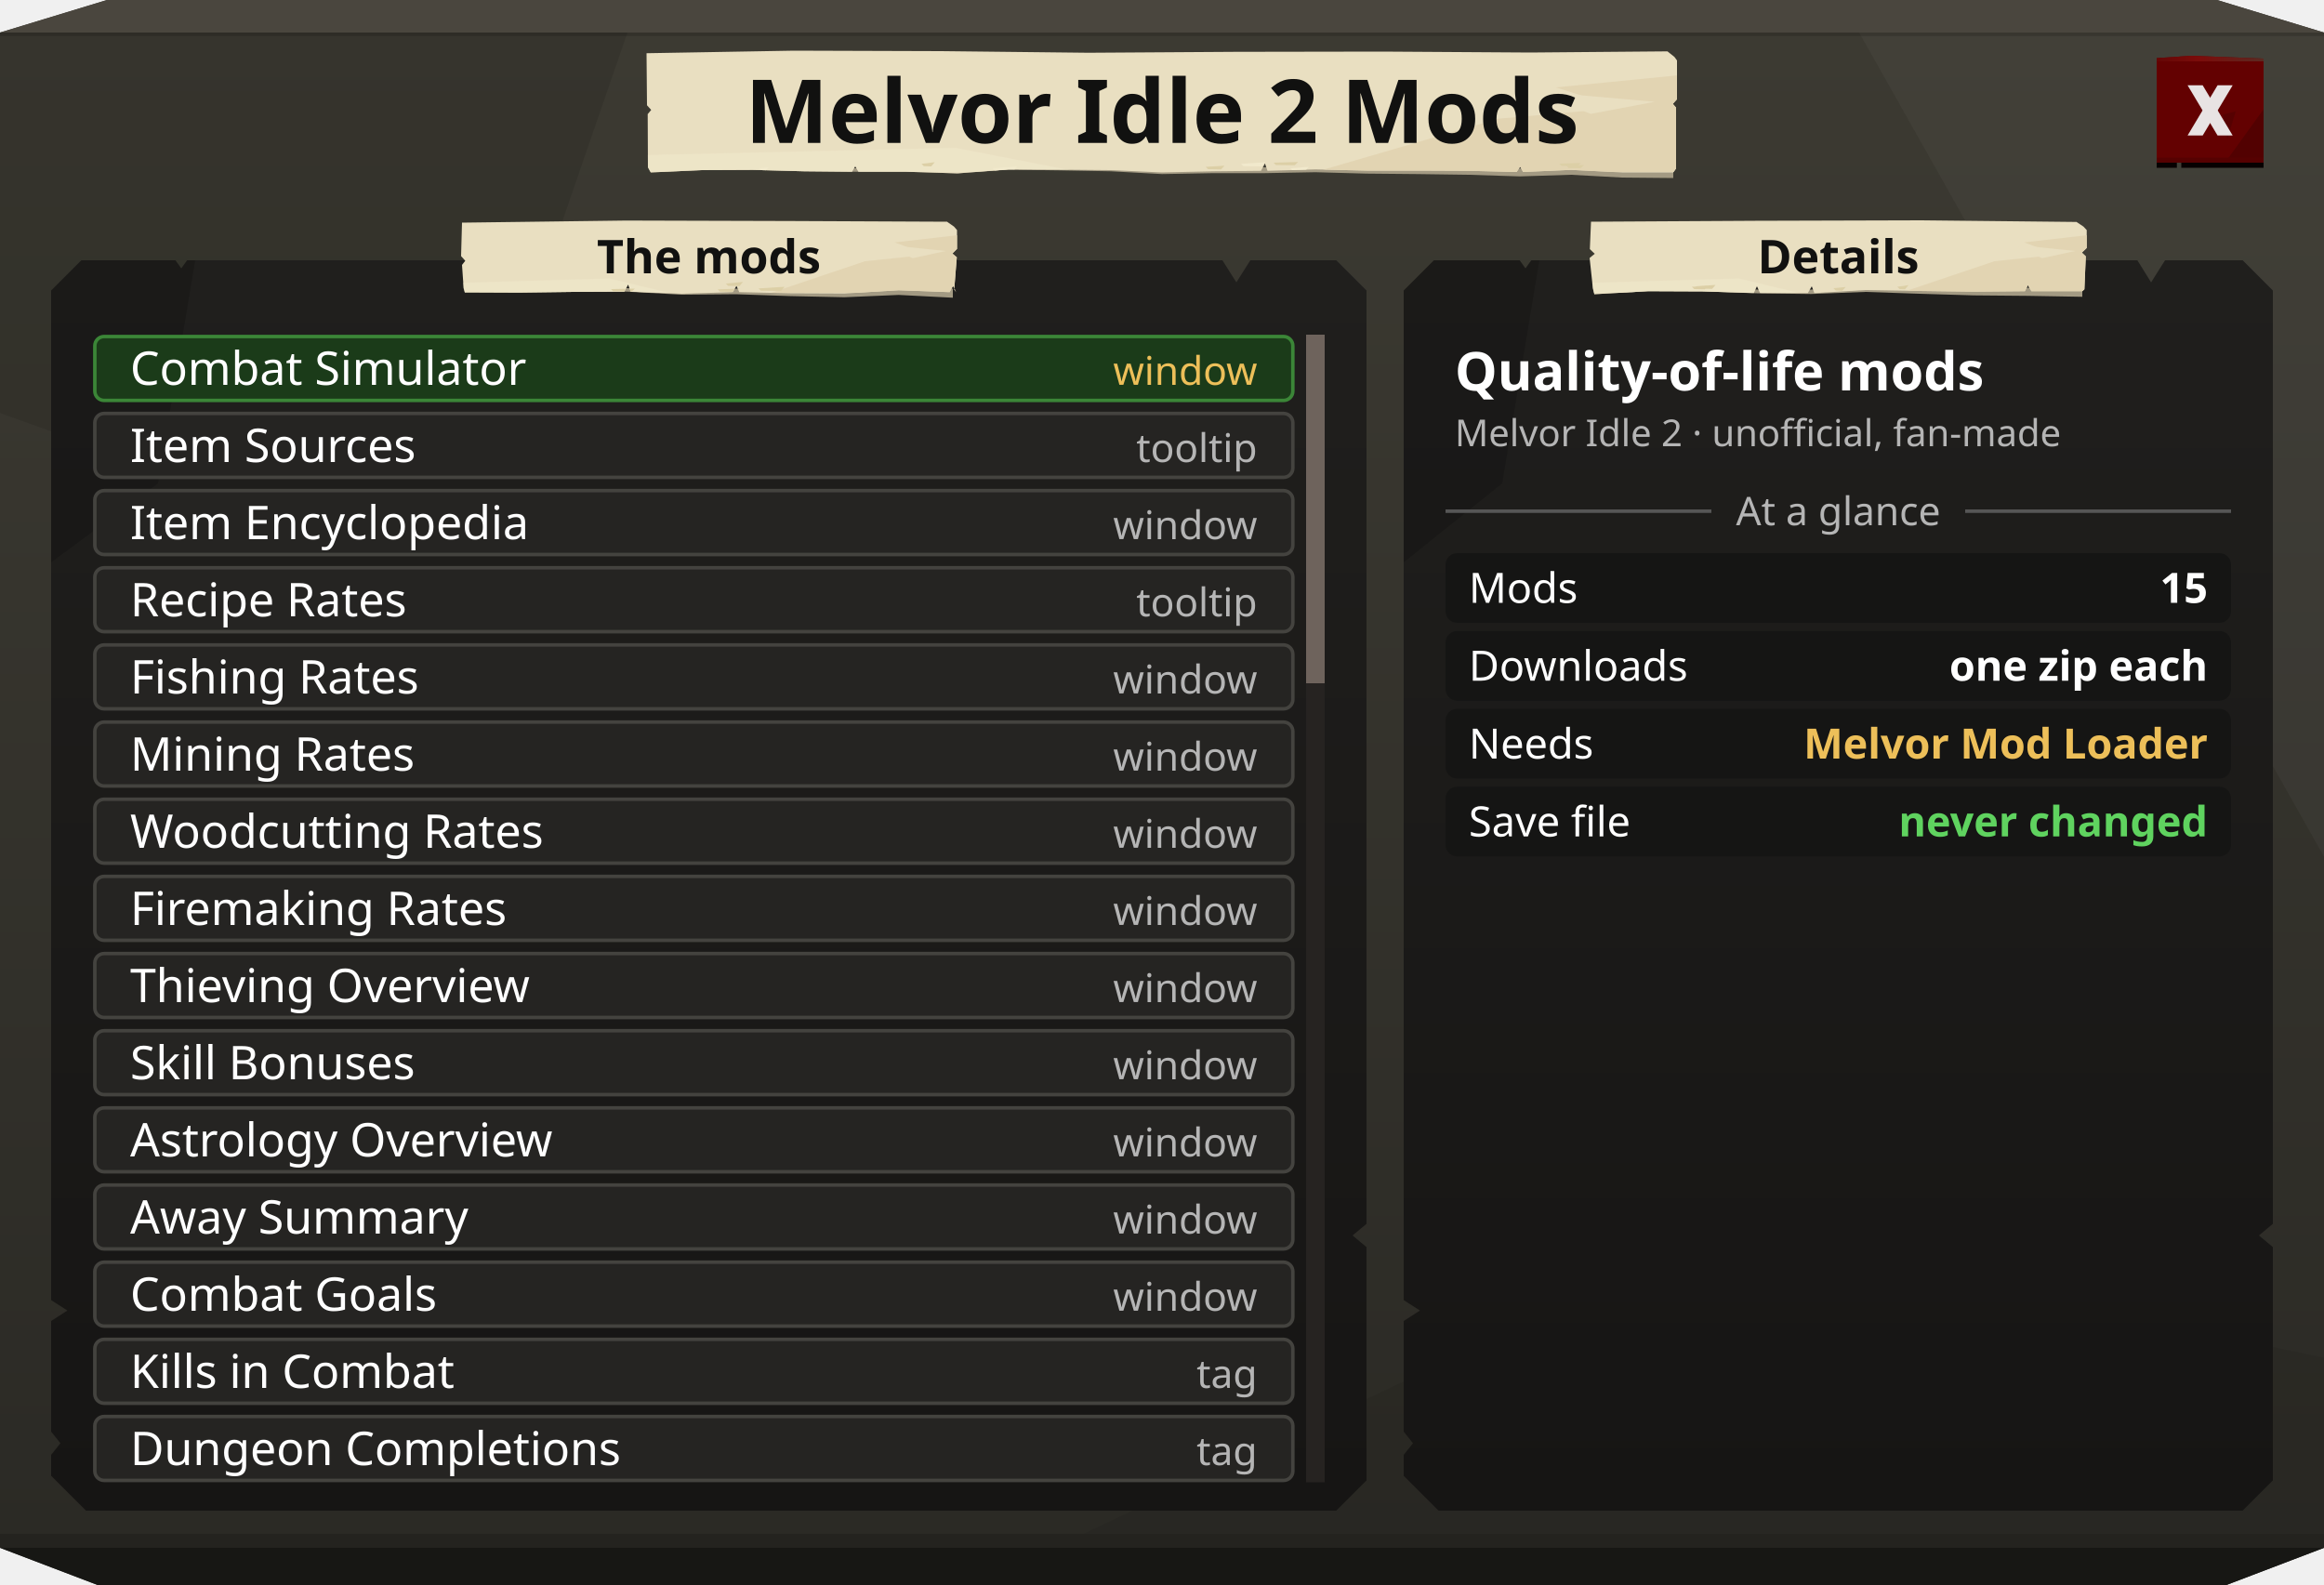
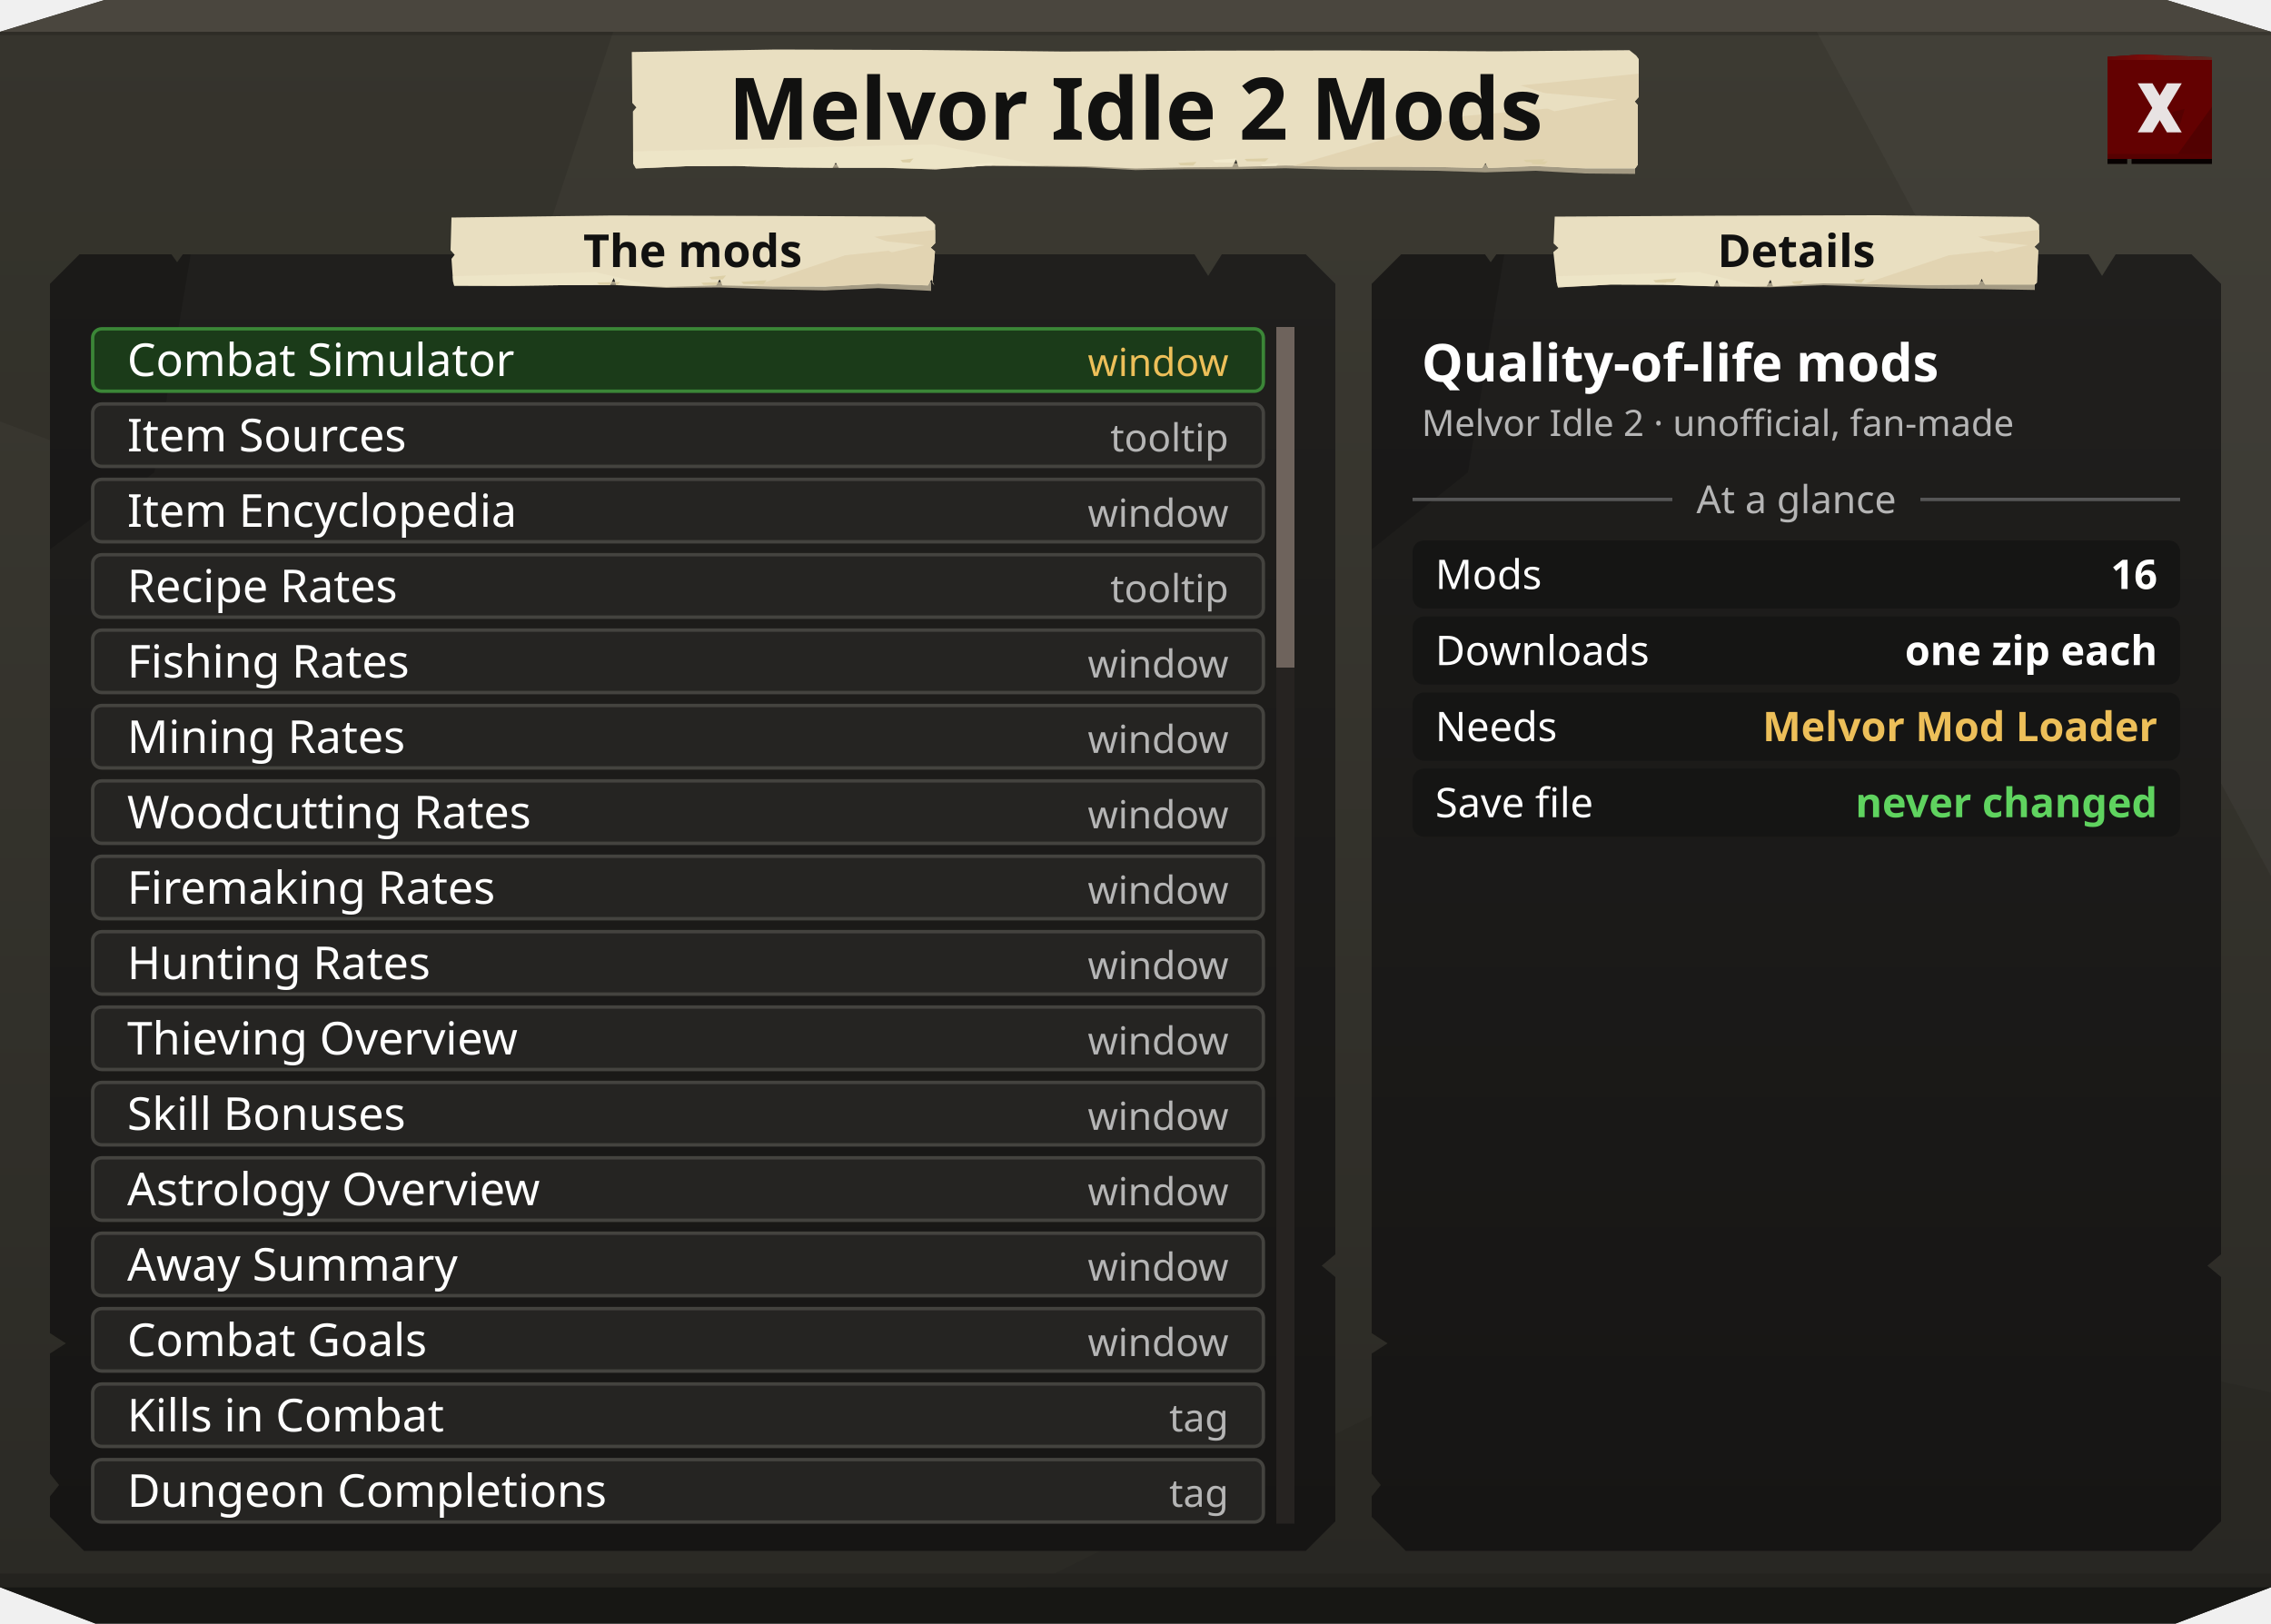
- <svg xmlns="http://www.w3.org/2000/svg" viewBox="0 0 1000 682" width="1000" height="682" role="img" aria-label="Melvor Idle 2 Mods: fifteen quality-of-life mods in the game's own look. Separate downloads. Your save is never changed.">
+ <svg xmlns="http://www.w3.org/2000/svg" viewBox="0 0 1000 715" width="1000" height="715" role="img" aria-label="Melvor Idle 2 Mods: sixteen quality-of-life mods in the game's own look. Separate downloads. Your save is never changed.">
  <defs>
    <clipPath id="c1">
-       <polygon points="46,0 954,0 1000,14 1000,666 958,682 42,682 0,666 0,14" />
+       <polygon points="46,0 954,0 1000,14 1000,699 958,715 42,715 0,699 0,14" />
    </clipPath>
-     <linearGradient id="g2" gradientUnits="userSpaceOnUse" x1="0" y1="14" x2="0" y2="666">
+     <linearGradient id="g2" gradientUnits="userSpaceOnUse" x1="0" y1="14" x2="0" y2="699">
      <stop offset="0" stop-color="#3c3a32" />
      <stop offset="1" stop-color="#2b2a25" />
    </linearGradient>
    <clipPath id="c3">
      <polygon points="278.2,22.9 341.5,21.8 404.9,22 468.3,22.7 531.7,22.3 595.1,22.2 658.5,22.6 717.5,22.1 720.5,24.5 721.6,26 721.6,42.7 719.8,44.7 721.2,46.3 721.2,72.5 720,74.2 698,74.2 676,73.1 655.4,74 654.1,71.7 652.6,74 632,73.5 610,73.4 588,73.4 566,72.9 545.4,73.5 544.3,70.3 542.6,73.5 522,73.7 500,74.2 478,73.2 456,73 434,72.9 412,74.6 390,73.9 369.4,73.9 368,71.5 366.6,73.9 346,73.7 324,73.1 302,73.2 280,74.2 278.8,72 278.7,49.1 280.2,47.3 278.4,45.3" />
    </clipPath>
    <clipPath id="c4">
      <polygon points="928,25 942.7,24 974,25.2 974,70 928,70" />
    </clipPath>
    <linearGradient id="g5" gradientUnits="userSpaceOnUse" x1="928" y1="0" x2="974" y2="0">
      <stop offset="0" stop-color="#640706" />
      <stop offset="0.4" stop-color="#7c0c0a" />
      <stop offset="1" stop-color="#5a2a22" />
    </linearGradient>
    <clipPath id="c6">
-       <polygon points="22,125 35,112 75.5,112 78,115.5 80.5,112 526,112 532,121.5 538,112 575,112 588,125 588,526.6 582,531.6 588,536.6 588,637 575,650 37,650 22,635 22,626 26,621 22,616 22,568.4 29,563.9 22,559.4" />
+       <polygon points="22,125 35,112 75.5,112 78,115.5 80.5,112 526,112 532,121.5 538,112 575,112 588,125 588,552.4 582,557.4 588,562.4 588,670 575,683 37,683 22,668 22,659 26,654 22,649 22,596.1 29,591.6 22,587.1" />
    </clipPath>
-     <linearGradient id="g7" gradientUnits="userSpaceOnUse" x1="0" y1="112" x2="0" y2="650">
+     <linearGradient id="g7" gradientUnits="userSpaceOnUse" x1="0" y1="112" x2="0" y2="683">
      <stop offset="0" stop-color="#201f1d" />
      <stop offset="1" stop-color="#161514" />
    </linearGradient>
    <clipPath id="c8">
-       <polygon points="604,125 617,112 653.9,112 656.4,115.5 658.9,112 919.7,112 925.6,121.5 931.6,112 965,112 978,125 978,526.6 972,531.6 978,536.6 978,637 965,650 619,650 604,635 604,626 608,621 604,616 604,568.4 611,563.9 604,559.4" />
+       <polygon points="604,125 617,112 653.9,112 656.4,115.5 658.9,112 919.7,112 925.6,121.5 931.6,112 965,112 978,125 978,552.4 972,557.4 978,562.4 978,670 965,683 619,683 604,668 604,659 608,654 604,649 604,596.1 611,591.6 604,587.1" />
    </clipPath>
-     <linearGradient id="g9" gradientUnits="userSpaceOnUse" x1="0" y1="112" x2="0" y2="650">
+     <linearGradient id="g9" gradientUnits="userSpaceOnUse" x1="0" y1="112" x2="0" y2="683">
      <stop offset="0" stop-color="#201f1d" />
      <stop offset="1" stop-color="#161514" />
    </linearGradient>
    <clipPath id="c10">
      <polygon points="198.8,95.8 269.3,94.9 340.7,95.1 407.5,95.4 410.5,97.5 411.8,99 411.8,107.1 409.8,109.1 411.7,110.7 410.6,124.5 411.4,125.7 410.1,123 408.6,125.7 386.7,124.9 363.3,126.3 340,126.2 318.1,125.7 316.9,123 315.3,125.7 293.3,126.4 271.4,125.5 270.3,122.4 268.6,125.5 246.7,125.6 223.3,125.9 200,125.8 199.5,124 198.8,114 200.2,112.2 198.4,110.2" />
    </clipPath>
    <clipPath id="c11">
      <polygon points="684.6,95.4 755.3,95 826.7,94.8 893.5,95.5 896.5,97.5 897.9,99 897.9,106.7 895.8,108.7 897.5,110.3 896.9,124.5 896,125.3 874.1,125.3 872.6,122.7 871.3,125.3 849.3,125.5 826,125.2 802.7,124.8 780.7,126.1 779.6,123.2 777.9,126.1 757.4,126.1 756,123.1 754.6,126.1 732.7,125.4 709.3,125.3 686,126.6 685.4,124 684,111 686.2,109.2 684.1,107.2" />
    </clipPath>
  </defs>
-   <polygon points="46,0 954,0 1000,14 1000,666 958,682 42,682 0,666 0,14" fill="url(#g2)" />
+   <polygon points="46,0 954,0 1000,14 1000,699 958,715 42,715 0,699 0,14" fill="url(#g2)" />
  <g clip-path="url(#c1)">
-     <polygon points="0,14 270,14 190,245.9 0,177.7" fill="#000000" opacity="0.1" />
-     <polygon points="1000,14 1000,368.6 800,14" fill="#ffffff" opacity="0.035" />
-     <polygon points="420,682 740,529.6 1000,584.2 1000,682" fill="#000000" opacity="0.07" />
+     <polygon points="0,14 270,14 190,257.1 0,185.6" fill="#000000" opacity="0.1" />
+     <polygon points="1000,14 1000,385.8 800,14" fill="#ffffff" opacity="0.035" />
+     <polygon points="420,715 740,556 1000,613.2 1000,715" fill="#000000" opacity="0.07" />
    <rect x="0" y="0" width="1000" height="14" fill="#4a463e" />
    <rect x="0" y="14" width="1000" height="1.5" fill="#000000" opacity="0.16" />
-     <rect x="0" y="660" width="1000" height="6" fill="#24231f" />
-     <rect x="0" y="666" width="1000" height="16" fill="#171714" />
+     <rect x="0" y="693" width="1000" height="6" fill="#24231f" />
+     <rect x="0" y="699" width="1000" height="16" fill="#171714" />
  </g>
  <polygon points="720,72.7 698,72.7 676,71.6 654,72.5 632,72 610,71.9 588,71.9 566,71.4 544,72 522,72.2 500,72.7 478,71.7 456,71.5 434,71.4 412,73.1 390,72.4 368,72.4 346,72.2 324,71.6 302,71.7 280,72.7 280,74.2 302,73.2 324,73.1 346,73.7 368,73.9 390,73.9 412,74.6 434,73 456,73.3 478,73.7 500,74.9 522,74.5 544,74.5 566,74.1 588,74.7 610,74.9 632,75.2 654,75.9 676,75.2 698,76.4 720,76.6" fill="#a39a83" />
  <polygon points="278.2,22.9 341.5,21.8 404.9,22 468.3,22.7 531.7,22.3 595.1,22.2 658.5,22.6 717.5,22.1 720.5,24.5 721.6,26 721.6,42.7 719.8,44.7 721.2,46.3 721.2,72.5 720,74.2 698,74.2 676,73.1 655.4,74 654.1,71.7 652.6,74 632,73.5 610,73.4 588,73.4 566,72.9 545.4,73.5 544.3,70.3 542.6,73.5 522,73.7 500,74.2 478,73.2 456,73 434,72.9 412,74.6 390,73.9 369.4,73.9 368,71.5 366.6,73.9 346,73.7 324,73.1 302,73.2 280,74.2 278.8,72 278.7,49.1 280.2,47.3 278.4,45.3" fill="#e9dfc1" />
  <g clip-path="url(#c3)">
    <polygon points="722,32.4 669.5,37.6 697,46.4 644.6,51.1 566,74 722,74" fill="#e2d4b2" />
    <polygon points="712,43.8 659.6,39.2 684.5,49" fill="#e9dfc1" />
    <polygon points="278,66.7 411.2,63.6 464.5,74 278,74" fill="#f1e9cc" opacity="0.55" />
    <polygon points="326.7,72.4 330.7,72 329.2,73.5 327.7,73.4" fill="#f1e9cc" />
    <polygon points="674,71.3 681.6,71 680.1,72.4 675,72.3" fill="#dccfa6" />
    <polygon points="548,70 558.6,69.7 557.1,71.1 549,71" fill="#dccfa6" />
    <polygon points="534,70.5 544.4,69.8 542.9,71.6 535,71.5" fill="#f1e9cc" />
    <polygon points="427.1,72.4 437.6,71.6 436.1,73.5 428.1,73.4" fill="#f1e9cc" />
    <polygon points="396.5,70.5 402.2,69.8 400.7,71.6 397.5,71.5" fill="#dccfa6" />
    <polygon points="555.2,72.4 563.1,71.8 561.6,73.5 556.2,73.4" fill="#f1e9cc" />
    <polygon points="670.9,70.4 680.3,70.1 678.8,71.5 671.9,71.4" fill="#dccfa6" />
    <polygon points="518.8,71.8 526.9,71.3 525.4,72.9 519.8,72.8" fill="#dccfa6" />
  </g>
  <text x="500" y="61.5" font-family="'Noto Sans','Open Sans','Segoe UI',Roboto,'Helvetica Neue',Arial,sans-serif" font-size="38" font-weight="700" fill="#111110" text-anchor="middle" textLength="351.9">Melvor Idle 2 Mods</text>
  <rect x="928" y="69" width="8.7" height="3.2" fill="#070101" />
  <rect x="938.6" y="69" width="35.4" height="3.2" fill="#070101" />
  <polygon points="928,25 942.7,24 974,25.2 974,70 928,70" fill="#630101" />
  <g clip-path="url(#c4)">
    <polygon points="974,47 957.4,70 974,70" fill="#520101" />
    <polygon points="956.5,49.3 962,47.9 958.4,59.9" fill="#560101" />
    <rect x="928" y="24" width="46" height="2.4" fill="url(#g5)" />
    <rect x="928" y="67.8" width="46" height="2.2" fill="#560101" />
  </g>
  <polygon points="941.3,36.7 947.8,36.7 960.7,58.3 954.2,58.3" fill="#e8e3e3" />
  <polygon points="960.7,36.7 954.2,36.7 941.3,58.3 947.8,58.3" fill="#e8e3e3" />
-   <polygon points="22,125 35,112 75.5,112 78,115.5 80.5,112 526,112 532,121.5 538,112 575,112 588,125 588,526.6 582,531.6 588,536.6 588,637 575,650 37,650 22,635 22,626 26,621 22,616 22,568.4 29,563.9 22,559.4" fill="url(#g7)" />
+   <polygon points="22,125 35,112 75.5,112 78,115.5 80.5,112 526,112 532,121.5 538,112 575,112 588,125 588,552.4 582,557.4 588,562.4 588,670 575,683 37,683 22,668 22,659 26,654 22,649 22,596.1 29,591.6 22,587.1" fill="url(#g7)" />
  <polygon points="22,112 84,112 68,208 22,242" fill="#000000" opacity="0.16" clip-path="url(#c6)" />
-   <polygon points="604,125 617,112 653.9,112 656.4,115.5 658.9,112 919.7,112 925.6,121.5 931.6,112 965,112 978,125 978,526.6 972,531.6 978,536.6 978,637 965,650 619,650 604,635 604,626 608,621 604,616 604,568.4 611,563.9 604,559.4" fill="url(#g9)" />
+   <polygon points="604,125 617,112 653.9,112 656.4,115.5 658.9,112 919.7,112 925.6,121.5 931.6,112 965,112 978,125 978,552.4 972,557.4 978,562.4 978,670 965,683 619,683 604,668 604,659 608,654 604,649 604,596.1 611,591.6 604,587.1" fill="url(#g9)" />
  <polygon points="604,112 662.4,112 646.4,208 604,242" fill="#000000" opacity="0.16" clip-path="url(#c8)" />
  <polygon points="410,124.2 386.7,123.4 363.3,124.8 340,124.7 316.7,124.2 293.3,124.9 270,124 246.7,124.1 223.3,124.4 200,124.3 200,125.8 223.3,125.9 246.7,125.6 270,125.5 293.3,126.8 316.7,126.6 340,127.4 363.3,127.9 386.7,126.9 410,128.1" fill="#a39a83" />
  <polygon points="198.8,95.8 269.3,94.9 340.7,95.1 407.5,95.4 410.5,97.5 411.8,99 411.8,107.1 409.8,109.1 411.7,110.7 410.6,124.5 411.4,125.7 410.1,123 408.6,125.7 386.7,124.9 363.3,126.3 340,126.2 318.1,125.7 316.9,123 315.3,125.7 293.3,126.4 271.4,125.5 270.3,122.4 268.6,125.5 246.7,125.6 223.3,125.9 200,125.8 199.5,124 198.8,114 200.2,112.2 198.4,110.2" fill="#e9dfc1" />
  <g clip-path="url(#c10)">
    <polygon points="412,101.2 385,104.3 399.2,109.6 372.2,112.4 331.8,126 412,126" fill="#e2d4b2" />
    <polygon points="406.9,108 379.9,105.2 392.7,111.1" fill="#e9dfc1" />
    <polygon points="198,121.7 262.2,119.8 287.9,126 198,126" fill="#f1e9cc" opacity="0.55" />
    <polygon points="312.3,122 319.7,121.3 318.2,123.1 313.3,123" fill="#dccfa6" />
    <polygon points="262.9,124.4 273.2,124.2 271.7,125.5 263.9,125.4" fill="#dccfa6" />
    <polygon points="308.8,124.5 318.2,124.2 316.7,125.6 309.8,125.5" fill="#dccfa6" />
    <polygon points="326.4,124.1 337.6,123.4 336.1,125.2 327.4,125.1" fill="#dccfa6" />
  </g>
  <text x="305" y="117.6" font-family="'Noto Sans','Open Sans','Segoe UI',Roboto,'Helvetica Neue',Arial,sans-serif" font-size="20" font-weight="700" fill="#111110" text-anchor="middle" textLength="93.2">The mods</text>
  <polygon points="896,123.8 872.7,123.8 849.3,124 826,123.7 802.7,123.3 779.3,124.6 756,124.6 732.7,123.9 709.3,123.8 686,125.1 686,126.6 709.3,125.3 732.7,125.4 756,126.2 779.3,126.5 802.7,125.6 826,126.4 849.3,127.1 872.7,127.3 896,127.7" fill="#a39a83" />
  <polygon points="684.6,95.4 755.3,95 826.7,94.8 893.5,95.5 896.5,97.5 897.9,99 897.9,106.7 895.8,108.7 897.5,110.3 896.9,124.5 896,125.3 874.1,125.3 872.6,122.7 871.3,125.3 849.3,125.5 826,125.2 802.7,124.8 780.7,126.1 779.6,123.2 777.9,126.1 757.4,126.1 756,123.1 754.6,126.1 732.7,125.4 709.3,125.3 686,126.6 685.4,124 684,111 686.2,109.2 684.1,107.2" fill="#e9dfc1" />
  <g clip-path="url(#c11)">
    <polygon points="898,101.2 871,104.3 885.2,109.6 858.2,112.4 817.8,126 898,126" fill="#e2d4b2" />
    <polygon points="892.9,108 865.9,105.2 878.7,111.1" fill="#e9dfc1" />
    <polygon points="684,121.7 748.2,119.8 773.9,126 684,126" fill="#f1e9cc" opacity="0.55" />
    <polygon points="816.4,123.4 821.2,122.7 819.7,124.5 817.4,124.4" fill="#dccfa6" />
    <polygon points="788.9,124 794.2,123.5 792.7,125.1 789.9,125" fill="#dccfa6" />
    <polygon points="729.6,123.2 738.2,122.6 736.7,124.3 730.6,124.2" fill="#dccfa6" />
    <polygon points="728,123.4 735,123 733.5,124.5 729,124.4" fill="#dccfa6" />
  </g>
  <text x="791" y="117.6" font-family="'Noto Sans','Open Sans','Segoe UI',Roboto,'Helvetica Neue',Arial,sans-serif" font-size="20" font-weight="700" fill="#111110" text-anchor="middle" textLength="65.2">Details</text>
-   <rect x="562" y="144" width="8" height="493.8" fill="#262321" />
+   <rect x="562" y="144" width="8" height="527" fill="#262321" />
  <rect x="562" y="144" width="8" height="150" fill="#6e635c" />
  <rect x="40.8" y="144.8" width="515.5" height="27.5" fill="#1b3b19" rx="4" stroke="#3b8637" stroke-width="1.5" />
  <text x="56" y="165.6" font-family="'Noto Sans','Open Sans','Segoe UI',Roboto,'Helvetica Neue',Arial,sans-serif" font-size="20" font-weight="400" fill="#ffffff" text-anchor="start" textLength="162.4">Combat Simulator</text>
  <text x="541" y="165.6" font-family="'Noto Sans','Open Sans','Segoe UI',Roboto,'Helvetica Neue',Arial,sans-serif" font-size="17" font-weight="400" fill="#edbf59" text-anchor="end" textLength="59.2">window</text>
  <rect x="40.8" y="177.9" width="515.5" height="27.5" fill="#252422" rx="4" stroke="#44433f" stroke-width="1.5" />
  <text x="56" y="198.8" font-family="'Noto Sans','Open Sans','Segoe UI',Roboto,'Helvetica Neue',Arial,sans-serif" font-size="20" font-weight="400" fill="#ffffff" text-anchor="start" textLength="115.8">Item Sources</text>
  <text x="541" y="198.8" font-family="'Noto Sans','Open Sans','Segoe UI',Roboto,'Helvetica Neue',Arial,sans-serif" font-size="17" font-weight="400" fill="#b5b5b5" text-anchor="end" textLength="50.4">tooltip</text>
  <rect x="40.8" y="211.1" width="515.5" height="27.5" fill="#252422" rx="4" stroke="#44433f" stroke-width="1.5" />
  <text x="56" y="232" font-family="'Noto Sans','Open Sans','Segoe UI',Roboto,'Helvetica Neue',Arial,sans-serif" font-size="20" font-weight="400" fill="#ffffff" text-anchor="start" textLength="162.8">Item Encyclopedia</text>
  <text x="541" y="232" font-family="'Noto Sans','Open Sans','Segoe UI',Roboto,'Helvetica Neue',Arial,sans-serif" font-size="17" font-weight="400" fill="#b5b5b5" text-anchor="end" textLength="59.2">window</text>
  <rect x="40.8" y="244.3" width="515.5" height="27.5" fill="#252422" rx="4" stroke="#44433f" stroke-width="1.5" />
  <text x="56" y="265.2" font-family="'Noto Sans','Open Sans','Segoe UI',Roboto,'Helvetica Neue',Arial,sans-serif" font-size="20" font-weight="400" fill="#ffffff" text-anchor="start" textLength="113.7">Recipe Rates</text>
  <text x="541" y="265.2" font-family="'Noto Sans','Open Sans','Segoe UI',Roboto,'Helvetica Neue',Arial,sans-serif" font-size="17" font-weight="400" fill="#b5b5b5" text-anchor="end" textLength="50.4">tooltip</text>
  <rect x="40.8" y="277.5" width="515.5" height="27.5" fill="#252422" rx="4" stroke="#44433f" stroke-width="1.5" />
  <text x="56" y="298.4" font-family="'Noto Sans','Open Sans','Segoe UI',Roboto,'Helvetica Neue',Arial,sans-serif" font-size="20" font-weight="400" fill="#ffffff" text-anchor="start" textLength="117.4">Fishing Rates</text>
  <text x="541" y="298.4" font-family="'Noto Sans','Open Sans','Segoe UI',Roboto,'Helvetica Neue',Arial,sans-serif" font-size="17" font-weight="400" fill="#b5b5b5" text-anchor="end" textLength="59.2">window</text>
  <rect x="40.8" y="310.7" width="515.5" height="27.5" fill="#252422" rx="4" stroke="#44433f" stroke-width="1.5" />
  <text x="56" y="331.6" font-family="'Noto Sans','Open Sans','Segoe UI',Roboto,'Helvetica Neue',Arial,sans-serif" font-size="20" font-weight="400" fill="#ffffff" text-anchor="start" textLength="117.1">Mining Rates</text>
  <text x="541" y="331.6" font-family="'Noto Sans','Open Sans','Segoe UI',Roboto,'Helvetica Neue',Arial,sans-serif" font-size="17" font-weight="400" fill="#b5b5b5" text-anchor="end" textLength="59.2">window</text>
  <rect x="40.8" y="343.9" width="515.5" height="27.5" fill="#252422" rx="4" stroke="#44433f" stroke-width="1.5" />
  <text x="56" y="364.8" font-family="'Noto Sans','Open Sans','Segoe UI',Roboto,'Helvetica Neue',Arial,sans-serif" font-size="20" font-weight="400" fill="#ffffff" text-anchor="start" textLength="171.8">Woodcutting Rates</text>
  <text x="541" y="364.8" font-family="'Noto Sans','Open Sans','Segoe UI',Roboto,'Helvetica Neue',Arial,sans-serif" font-size="17" font-weight="400" fill="#b5b5b5" text-anchor="end" textLength="59.2">window</text>
  <rect x="40.8" y="377.1" width="515.5" height="27.5" fill="#252422" rx="4" stroke="#44433f" stroke-width="1.5" />
  <text x="56" y="398" font-family="'Noto Sans','Open Sans','Segoe UI',Roboto,'Helvetica Neue',Arial,sans-serif" font-size="20" font-weight="400" fill="#ffffff" text-anchor="start" textLength="152.9">Firemaking Rates</text>
  <text x="541" y="398" font-family="'Noto Sans','Open Sans','Segoe UI',Roboto,'Helvetica Neue',Arial,sans-serif" font-size="17" font-weight="400" fill="#b5b5b5" text-anchor="end" textLength="59.2">window</text>
  <rect x="40.8" y="410.3" width="515.5" height="27.5" fill="#252422" rx="4" stroke="#44433f" stroke-width="1.5" />
-   <text x="56" y="431.2" font-family="'Noto Sans','Open Sans','Segoe UI',Roboto,'Helvetica Neue',Arial,sans-serif" font-size="20" font-weight="400" fill="#ffffff" text-anchor="start" textLength="163.9">Thieving Overview</text>
+   <text x="56" y="431.2" font-family="'Noto Sans','Open Sans','Segoe UI',Roboto,'Helvetica Neue',Arial,sans-serif" font-size="20" font-weight="400" fill="#ffffff" text-anchor="start" textLength="126.8">Hunting Rates</text>
  <text x="541" y="431.2" font-family="'Noto Sans','Open Sans','Segoe UI',Roboto,'Helvetica Neue',Arial,sans-serif" font-size="17" font-weight="400" fill="#b5b5b5" text-anchor="end" textLength="59.2">window</text>
  <rect x="40.8" y="443.5" width="515.5" height="27.5" fill="#252422" rx="4" stroke="#44433f" stroke-width="1.5" />
-   <text x="56" y="464.4" font-family="'Noto Sans','Open Sans','Segoe UI',Roboto,'Helvetica Neue',Arial,sans-serif" font-size="20" font-weight="400" fill="#ffffff" text-anchor="start" textLength="115.5">Skill Bonuses</text>
+   <text x="56" y="464.4" font-family="'Noto Sans','Open Sans','Segoe UI',Roboto,'Helvetica Neue',Arial,sans-serif" font-size="20" font-weight="400" fill="#ffffff" text-anchor="start" textLength="163.9">Thieving Overview</text>
  <text x="541" y="464.4" font-family="'Noto Sans','Open Sans','Segoe UI',Roboto,'Helvetica Neue',Arial,sans-serif" font-size="17" font-weight="400" fill="#b5b5b5" text-anchor="end" textLength="59.2">window</text>
  <rect x="40.8" y="476.7" width="515.5" height="27.5" fill="#252422" rx="4" stroke="#44433f" stroke-width="1.5" />
-   <text x="56" y="497.6" font-family="'Noto Sans','Open Sans','Segoe UI',Roboto,'Helvetica Neue',Arial,sans-serif" font-size="20" font-weight="400" fill="#ffffff" text-anchor="start" textLength="174.3">Astrology Overview</text>
+   <text x="56" y="497.6" font-family="'Noto Sans','Open Sans','Segoe UI',Roboto,'Helvetica Neue',Arial,sans-serif" font-size="20" font-weight="400" fill="#ffffff" text-anchor="start" textLength="115.5">Skill Bonuses</text>
  <text x="541" y="497.6" font-family="'Noto Sans','Open Sans','Segoe UI',Roboto,'Helvetica Neue',Arial,sans-serif" font-size="17" font-weight="400" fill="#b5b5b5" text-anchor="end" textLength="59.2">window</text>
  <rect x="40.8" y="509.9" width="515.5" height="27.5" fill="#252422" rx="4" stroke="#44433f" stroke-width="1.5" />
-   <text x="56" y="530.8" font-family="'Noto Sans','Open Sans','Segoe UI',Roboto,'Helvetica Neue',Arial,sans-serif" font-size="20" font-weight="400" fill="#ffffff" text-anchor="start" textLength="137.9">Away Summary</text>
+   <text x="56" y="530.8" font-family="'Noto Sans','Open Sans','Segoe UI',Roboto,'Helvetica Neue',Arial,sans-serif" font-size="20" font-weight="400" fill="#ffffff" text-anchor="start" textLength="174.3">Astrology Overview</text>
  <text x="541" y="530.8" font-family="'Noto Sans','Open Sans','Segoe UI',Roboto,'Helvetica Neue',Arial,sans-serif" font-size="17" font-weight="400" fill="#b5b5b5" text-anchor="end" textLength="59.2">window</text>
  <rect x="40.8" y="543.1" width="515.5" height="27.5" fill="#252422" rx="4" stroke="#44433f" stroke-width="1.5" />
-   <text x="56" y="564" font-family="'Noto Sans','Open Sans','Segoe UI',Roboto,'Helvetica Neue',Arial,sans-serif" font-size="20" font-weight="400" fill="#ffffff" text-anchor="start" textLength="126.3">Combat Goals</text>
+   <text x="56" y="564" font-family="'Noto Sans','Open Sans','Segoe UI',Roboto,'Helvetica Neue',Arial,sans-serif" font-size="20" font-weight="400" fill="#ffffff" text-anchor="start" textLength="137.9">Away Summary</text>
  <text x="541" y="564" font-family="'Noto Sans','Open Sans','Segoe UI',Roboto,'Helvetica Neue',Arial,sans-serif" font-size="17" font-weight="400" fill="#b5b5b5" text-anchor="end" textLength="59.2">window</text>
  <rect x="40.8" y="576.3" width="515.5" height="27.5" fill="#252422" rx="4" stroke="#44433f" stroke-width="1.5" />
-   <text x="56" y="597.2" font-family="'Noto Sans','Open Sans','Segoe UI',Roboto,'Helvetica Neue',Arial,sans-serif" font-size="20" font-weight="400" fill="#ffffff" text-anchor="start" textLength="133.7">Kills in Combat</text>
-   <text x="541" y="597.2" font-family="'Noto Sans','Open Sans','Segoe UI',Roboto,'Helvetica Neue',Arial,sans-serif" font-size="17" font-weight="400" fill="#b5b5b5" text-anchor="end" textLength="24.8">tag</text>
+   <text x="56" y="597.2" font-family="'Noto Sans','Open Sans','Segoe UI',Roboto,'Helvetica Neue',Arial,sans-serif" font-size="20" font-weight="400" fill="#ffffff" text-anchor="start" textLength="126.3">Combat Goals</text>
+   <text x="541" y="597.2" font-family="'Noto Sans','Open Sans','Segoe UI',Roboto,'Helvetica Neue',Arial,sans-serif" font-size="17" font-weight="400" fill="#b5b5b5" text-anchor="end" textLength="59.2">window</text>
  <rect x="40.8" y="609.5" width="515.5" height="27.5" fill="#252422" rx="4" stroke="#44433f" stroke-width="1.5" />
-   <text x="56" y="630.4" font-family="'Noto Sans','Open Sans','Segoe UI',Roboto,'Helvetica Neue',Arial,sans-serif" font-size="20" font-weight="400" fill="#ffffff" text-anchor="start" textLength="201.9">Dungeon Completions</text>
+   <text x="56" y="630.4" font-family="'Noto Sans','Open Sans','Segoe UI',Roboto,'Helvetica Neue',Arial,sans-serif" font-size="20" font-weight="400" fill="#ffffff" text-anchor="start" textLength="133.7">Kills in Combat</text>
  <text x="541" y="630.4" font-family="'Noto Sans','Open Sans','Segoe UI',Roboto,'Helvetica Neue',Arial,sans-serif" font-size="17" font-weight="400" fill="#b5b5b5" text-anchor="end" textLength="24.8">tag</text>
+   <rect x="40.8" y="642.8" width="515.5" height="27.5" fill="#252422" rx="4" stroke="#44433f" stroke-width="1.5" />
+   <text x="56" y="663.6" font-family="'Noto Sans','Open Sans','Segoe UI',Roboto,'Helvetica Neue',Arial,sans-serif" font-size="20" font-weight="400" fill="#ffffff" text-anchor="start" textLength="201.9">Dungeon Completions</text>
+   <text x="541" y="663.6" font-family="'Noto Sans','Open Sans','Segoe UI',Roboto,'Helvetica Neue',Arial,sans-serif" font-size="17" font-weight="400" fill="#b5b5b5" text-anchor="end" textLength="24.8">tag</text>
  <text x="626" y="168" font-family="'Noto Sans','Open Sans','Segoe UI',Roboto,'Helvetica Neue',Arial,sans-serif" font-size="23" font-weight="700" fill="#ffffff" text-anchor="start" textLength="223">Quality-of-life mods</text>
  <text x="626" y="192" font-family="'Noto Sans','Open Sans','Segoe UI',Roboto,'Helvetica Neue',Arial,sans-serif" font-size="16" font-weight="400" fill="#b5b5b5" text-anchor="start" textLength="249.3">Melvor Idle 2 · unofficial, fan-made</text>
  <rect x="622" y="219.2" width="114.4" height="1.5" fill="#565656" />
  <rect x="845.6" y="219.2" width="114.4" height="1.5" fill="#565656" />
  <text x="791" y="226" font-family="'Noto Sans','Open Sans','Segoe UI',Roboto,'Helvetica Neue',Arial,sans-serif" font-size="17" font-weight="400" fill="#b5b5b5" text-anchor="middle" textLength="85.1">At a glance</text>
  <rect x="622" y="238" width="338" height="30" fill="#151514" rx="5" />
  <text x="632" y="259.4" font-family="'Noto Sans','Open Sans','Segoe UI',Roboto,'Helvetica Neue',Arial,sans-serif" font-size="18" font-weight="400" fill="#ffffff" text-anchor="start" textLength="45.6">Mods</text>
-   <text x="950" y="259.4" font-family="'Noto Sans','Open Sans','Segoe UI',Roboto,'Helvetica Neue',Arial,sans-serif" font-size="18" font-weight="700" fill="#ffffff" text-anchor="end" textLength="21">15</text>
+   <text x="950" y="259.4" font-family="'Noto Sans','Open Sans','Segoe UI',Roboto,'Helvetica Neue',Arial,sans-serif" font-size="18" font-weight="700" fill="#ffffff" text-anchor="end" textLength="21">16</text>
  <rect x="622" y="271.5" width="338" height="30" fill="#151514" rx="5" />
  <text x="632" y="292.9" font-family="'Noto Sans','Open Sans','Segoe UI',Roboto,'Helvetica Neue',Arial,sans-serif" font-size="18" font-weight="400" fill="#ffffff" text-anchor="start" textLength="90">Downloads</text>
  <text x="950" y="292.9" font-family="'Noto Sans','Open Sans','Segoe UI',Roboto,'Helvetica Neue',Arial,sans-serif" font-size="18" font-weight="700" fill="#ffffff" text-anchor="end" textLength="106.9">one zip each</text>
  <rect x="622" y="305" width="338" height="30" fill="#151514" rx="5" />
  <text x="632" y="326.4" font-family="'Noto Sans','Open Sans','Segoe UI',Roboto,'Helvetica Neue',Arial,sans-serif" font-size="18" font-weight="400" fill="#ffffff" text-anchor="start" textLength="51.3">Needs</text>
  <text x="950" y="326.4" font-family="'Noto Sans','Open Sans','Segoe UI',Roboto,'Helvetica Neue',Arial,sans-serif" font-size="18" font-weight="700" fill="#edbf59" text-anchor="end" textLength="169.7">Melvor Mod Loader</text>
  <rect x="622" y="338.5" width="338" height="30" fill="#151514" rx="5" />
  <text x="632" y="359.9" font-family="'Noto Sans','Open Sans','Segoe UI',Roboto,'Helvetica Neue',Arial,sans-serif" font-size="18" font-weight="400" fill="#ffffff" text-anchor="start" textLength="66.4">Save file</text>
  <text x="950" y="359.9" font-family="'Noto Sans','Open Sans','Segoe UI',Roboto,'Helvetica Neue',Arial,sans-serif" font-size="18" font-weight="700" fill="#5fd35f" text-anchor="end" textLength="126.2">never changed</text>
</svg>
